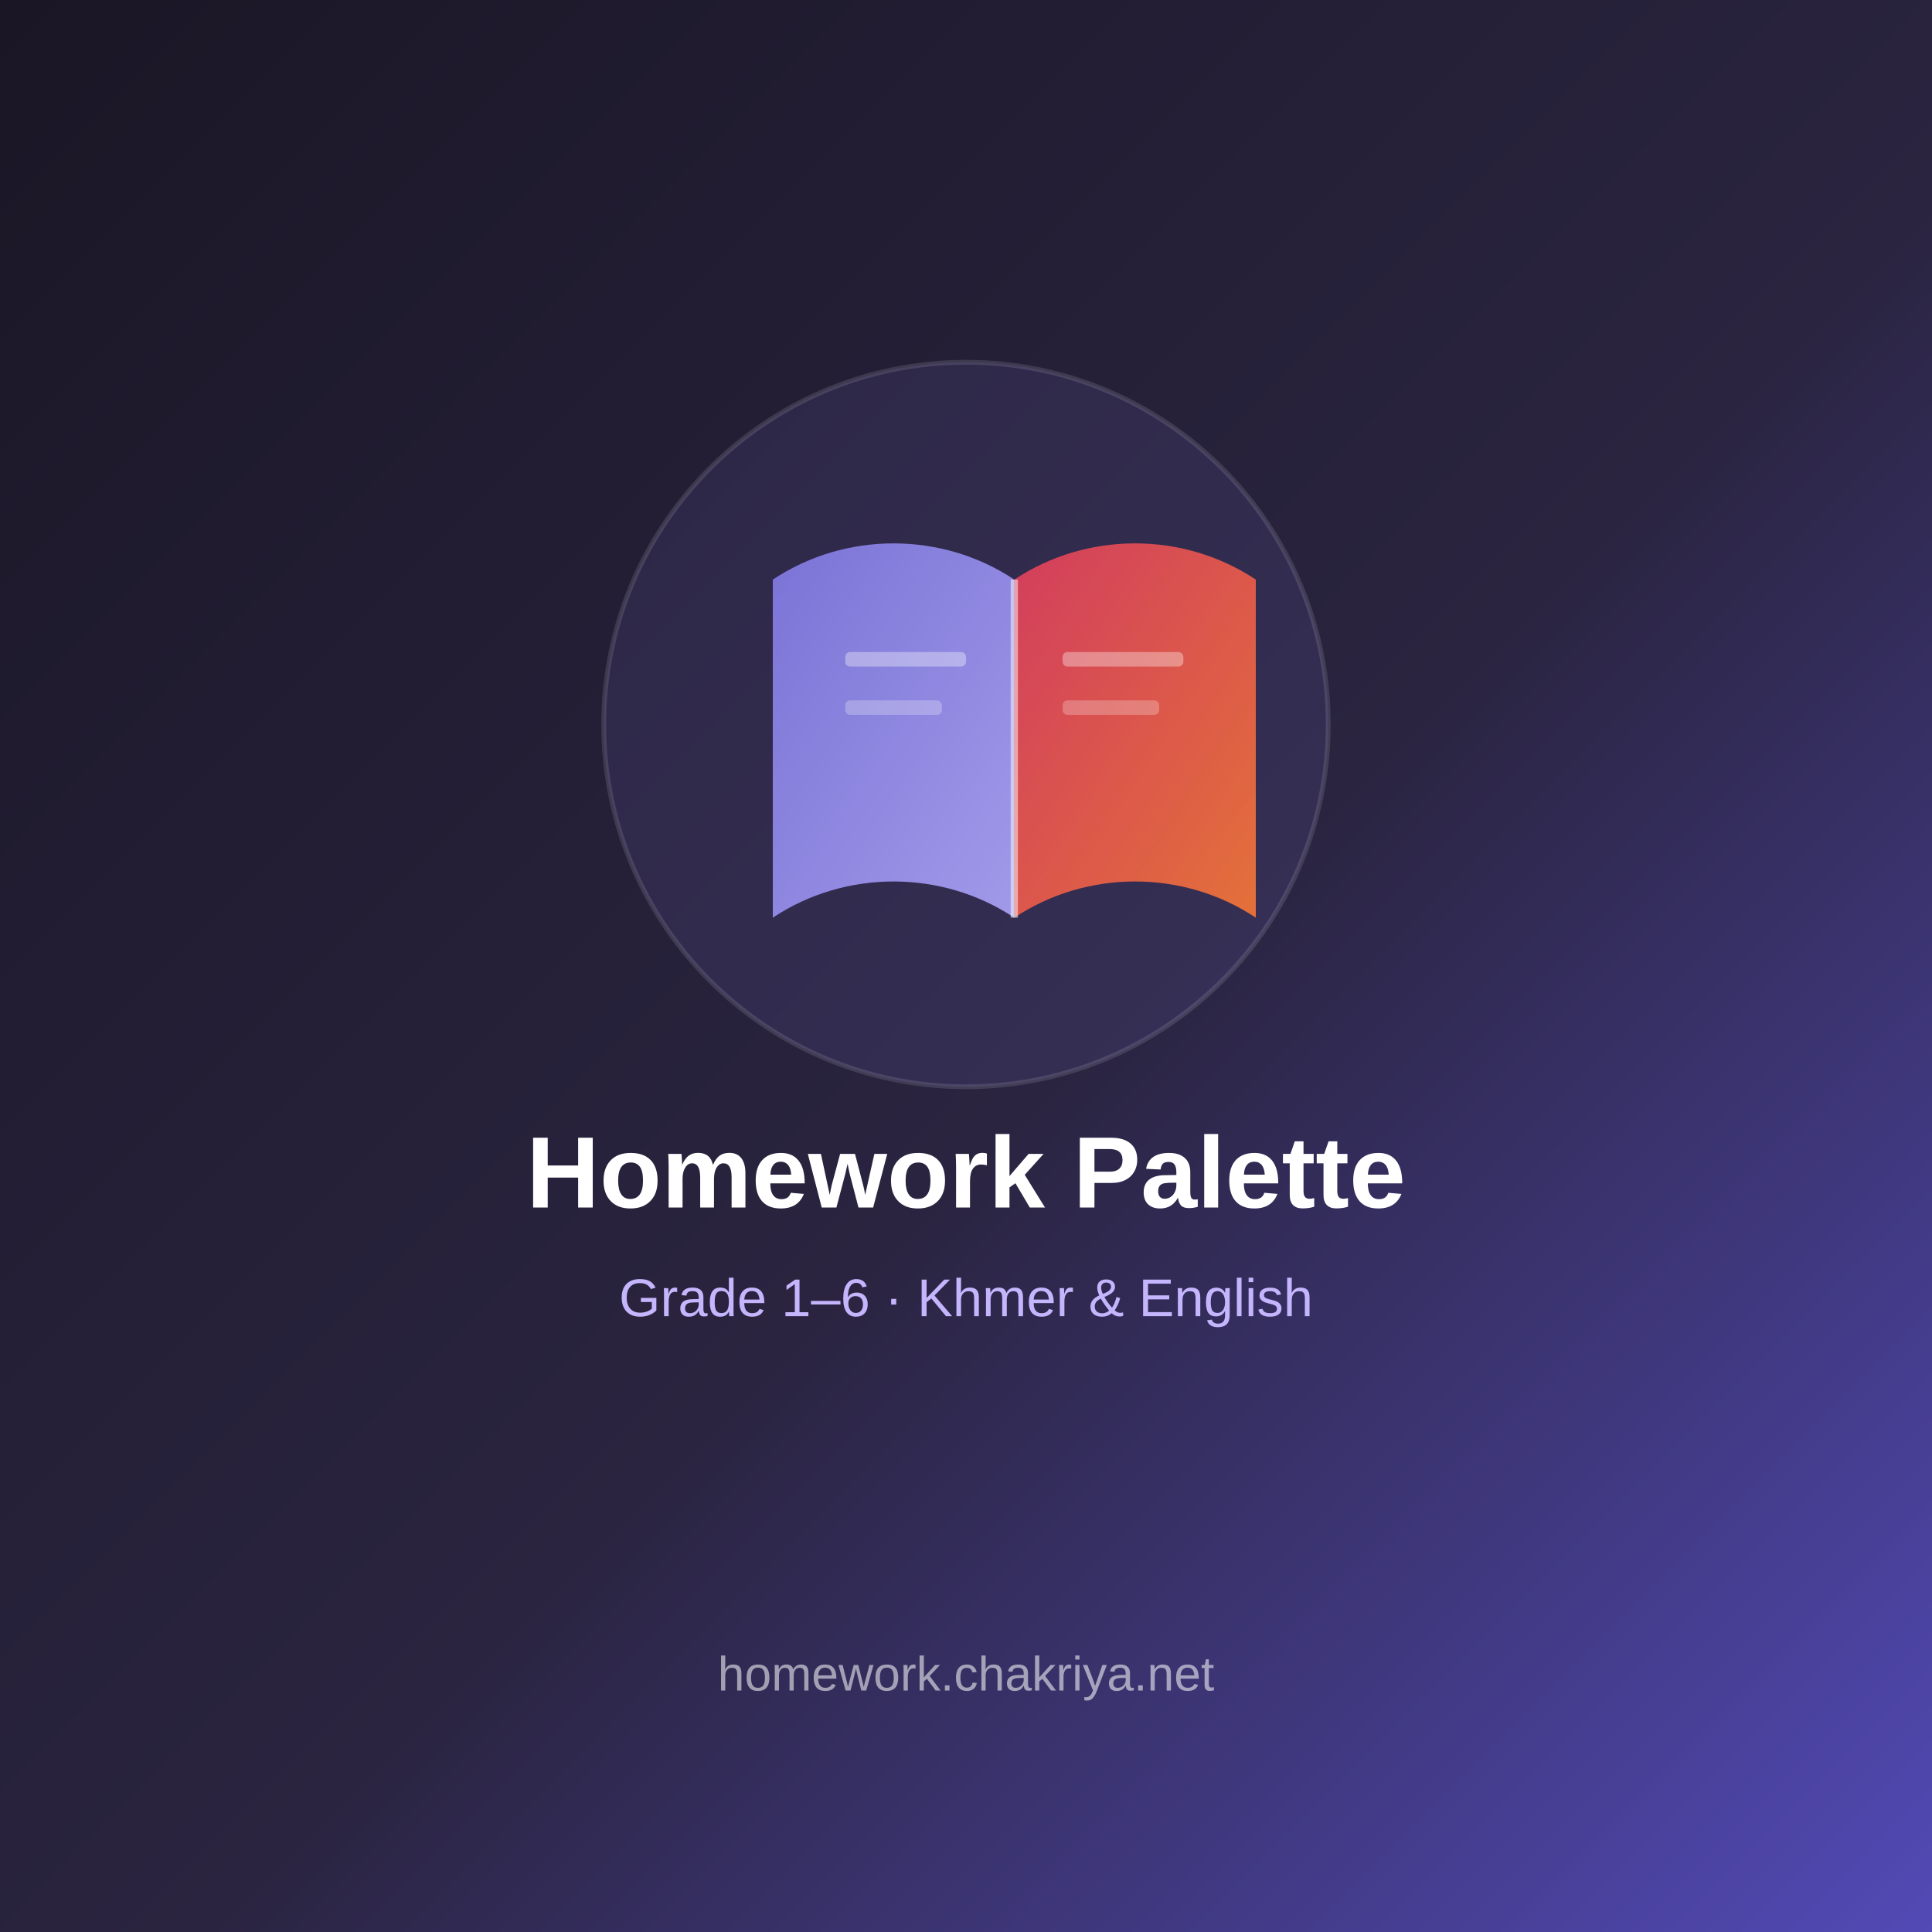
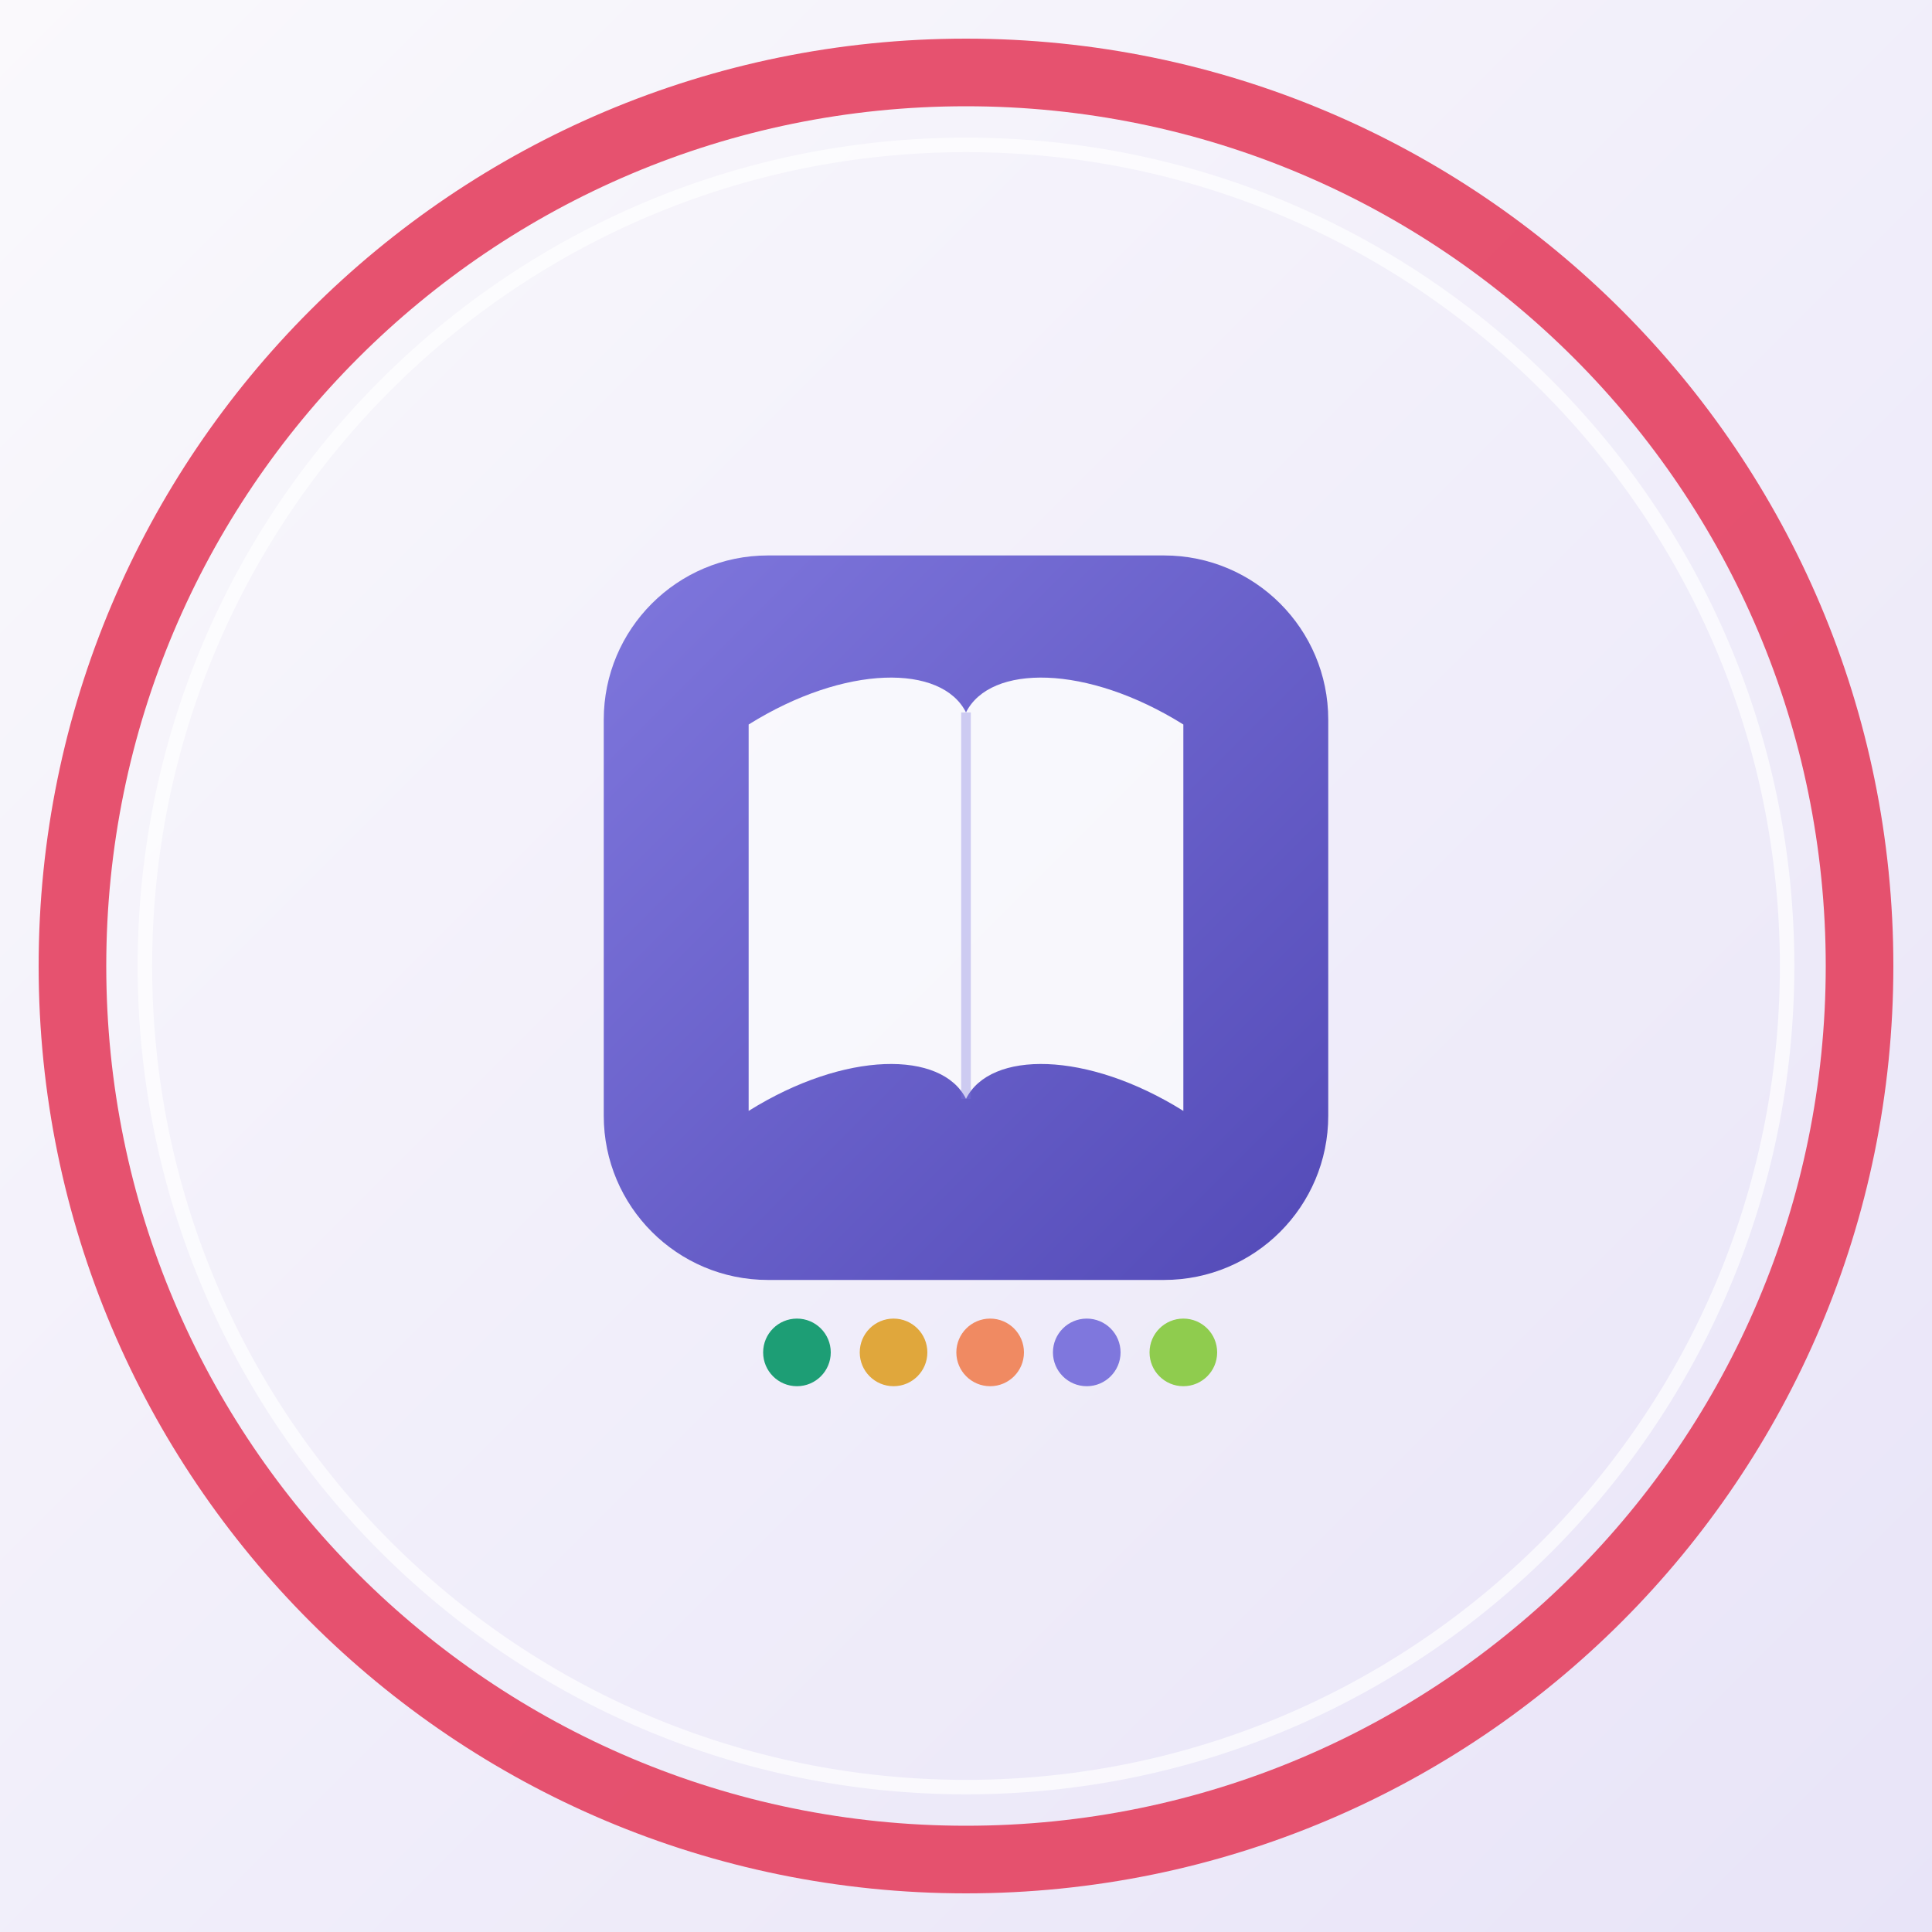
<svg xmlns="http://www.w3.org/2000/svg" width="800" height="800" viewBox="0 0 800 800">
  <defs>
    <linearGradient id="bg" x1="0%" y1="0%" x2="100%" y2="100%">
-       <stop offset="0%" style="stop-color:#1a1625" />
-       <stop offset="55%" style="stop-color:#2a2440" />
-       <stop offset="100%" style="stop-color:#534ab7" />
+       <stop offset="0%" stop-color="#faf9fc" />
+       <stop offset="100%" stop-color="#e8e4f8" />
    </linearGradient>
-     <linearGradient id="accent" x1="0%" y1="0%" x2="100%" y2="100%">
-       <stop offset="0%" style="stop-color:#E4405F" />
-       <stop offset="100%" style="stop-color:#F77737" />
-     </linearGradient>
-     <linearGradient id="book" x1="0%" y1="0%" x2="100%" y2="100%">
-       <stop offset="0%" style="stop-color:#7f77dd" />
-       <stop offset="100%" style="stop-color:#a79ff0" />
+     <linearGradient id="tile" x1="0%" y1="0%" x2="100%" y2="100%">
+       <stop offset="0%" stop-color="#7f77dd" />
+       <stop offset="100%" stop-color="#534ab7" />
    </linearGradient>
  </defs>
  <rect width="800" height="800" fill="url(#bg)" />
-   <circle cx="400" cy="300" r="150" fill="rgba(127,119,221,0.12)" stroke="rgba(255,255,255,0.12)" stroke-width="2" />
-   <g transform="translate(280,200)">
-     <path d="M40,40 C70,20 110,20 140,40 L140,180 C110,160 70,160 40,180 Z" fill="url(#book)" opacity="0.95" />
-     <path d="M140,40 C170,20 210,20 240,40 L240,180 C210,160 170,160 140,180 Z" fill="url(#accent)" opacity="0.9" />
-     <path d="M140,40 L140,180" stroke="rgba(255,255,255,0.5)" stroke-width="3" />
-     <rect x="70" y="70" width="50" height="6" rx="2" fill="rgba(255,255,255,0.35)" />
-     <rect x="70" y="90" width="40" height="6" rx="2" fill="rgba(255,255,255,0.25)" />
-     <rect x="160" y="70" width="50" height="6" rx="2" fill="rgba(255,255,255,0.35)" />
-     <rect x="160" y="90" width="40" height="6" rx="2" fill="rgba(255,255,255,0.25)" />
-   </g>
-   <text x="400" y="500" text-anchor="middle" font-family="'Segoe UI', Arial, sans-serif" font-size="42" font-weight="800" fill="white">Homework Palette</text>
-   <text x="400" y="545" text-anchor="middle" font-family="'Segoe UI', Arial, sans-serif" font-size="22" font-weight="500" fill="#c4b5fd">Grade 1–6 · Khmer &amp; English</text>
-   <text x="400" y="700" text-anchor="middle" font-family="'Segoe UI', Arial, sans-serif" font-size="20" fill="rgba(255,255,255,0.55)">homework.chakriya.net</text>
+   <circle cx="400" cy="400" r="370" fill="none" stroke="#E4405F" stroke-width="28" opacity="0.9" />
+   <circle cx="400" cy="400" r="340" fill="none" stroke="#fff" stroke-width="6" opacity="0.7" />
+   <rect x="250" y="230" width="300" height="300" rx="68" fill="url(#tile)" />
+   <path d="M310,300 C350,275 390,275 400,295 C410,275 450,275 490,300 L490,460 C450,435 410,435 400,455 C390,435 350,435 310,460 Z" fill="#fff" opacity="0.95" />
+   <path d="M400,295 L400,455" stroke="#7f77dd" stroke-width="4" opacity="0.35" />
+   <circle cx="330" cy="560" r="14" fill="#1d9e75" />
+   <circle cx="370" cy="560" r="14" fill="#e0a73c" />
+   <circle cx="410" cy="560" r="14" fill="#f08a62" />
+   <circle cx="450" cy="560" r="14" fill="#7f77dd" />
+   <circle cx="490" cy="560" r="14" fill="#8fcc4e" />
</svg>
